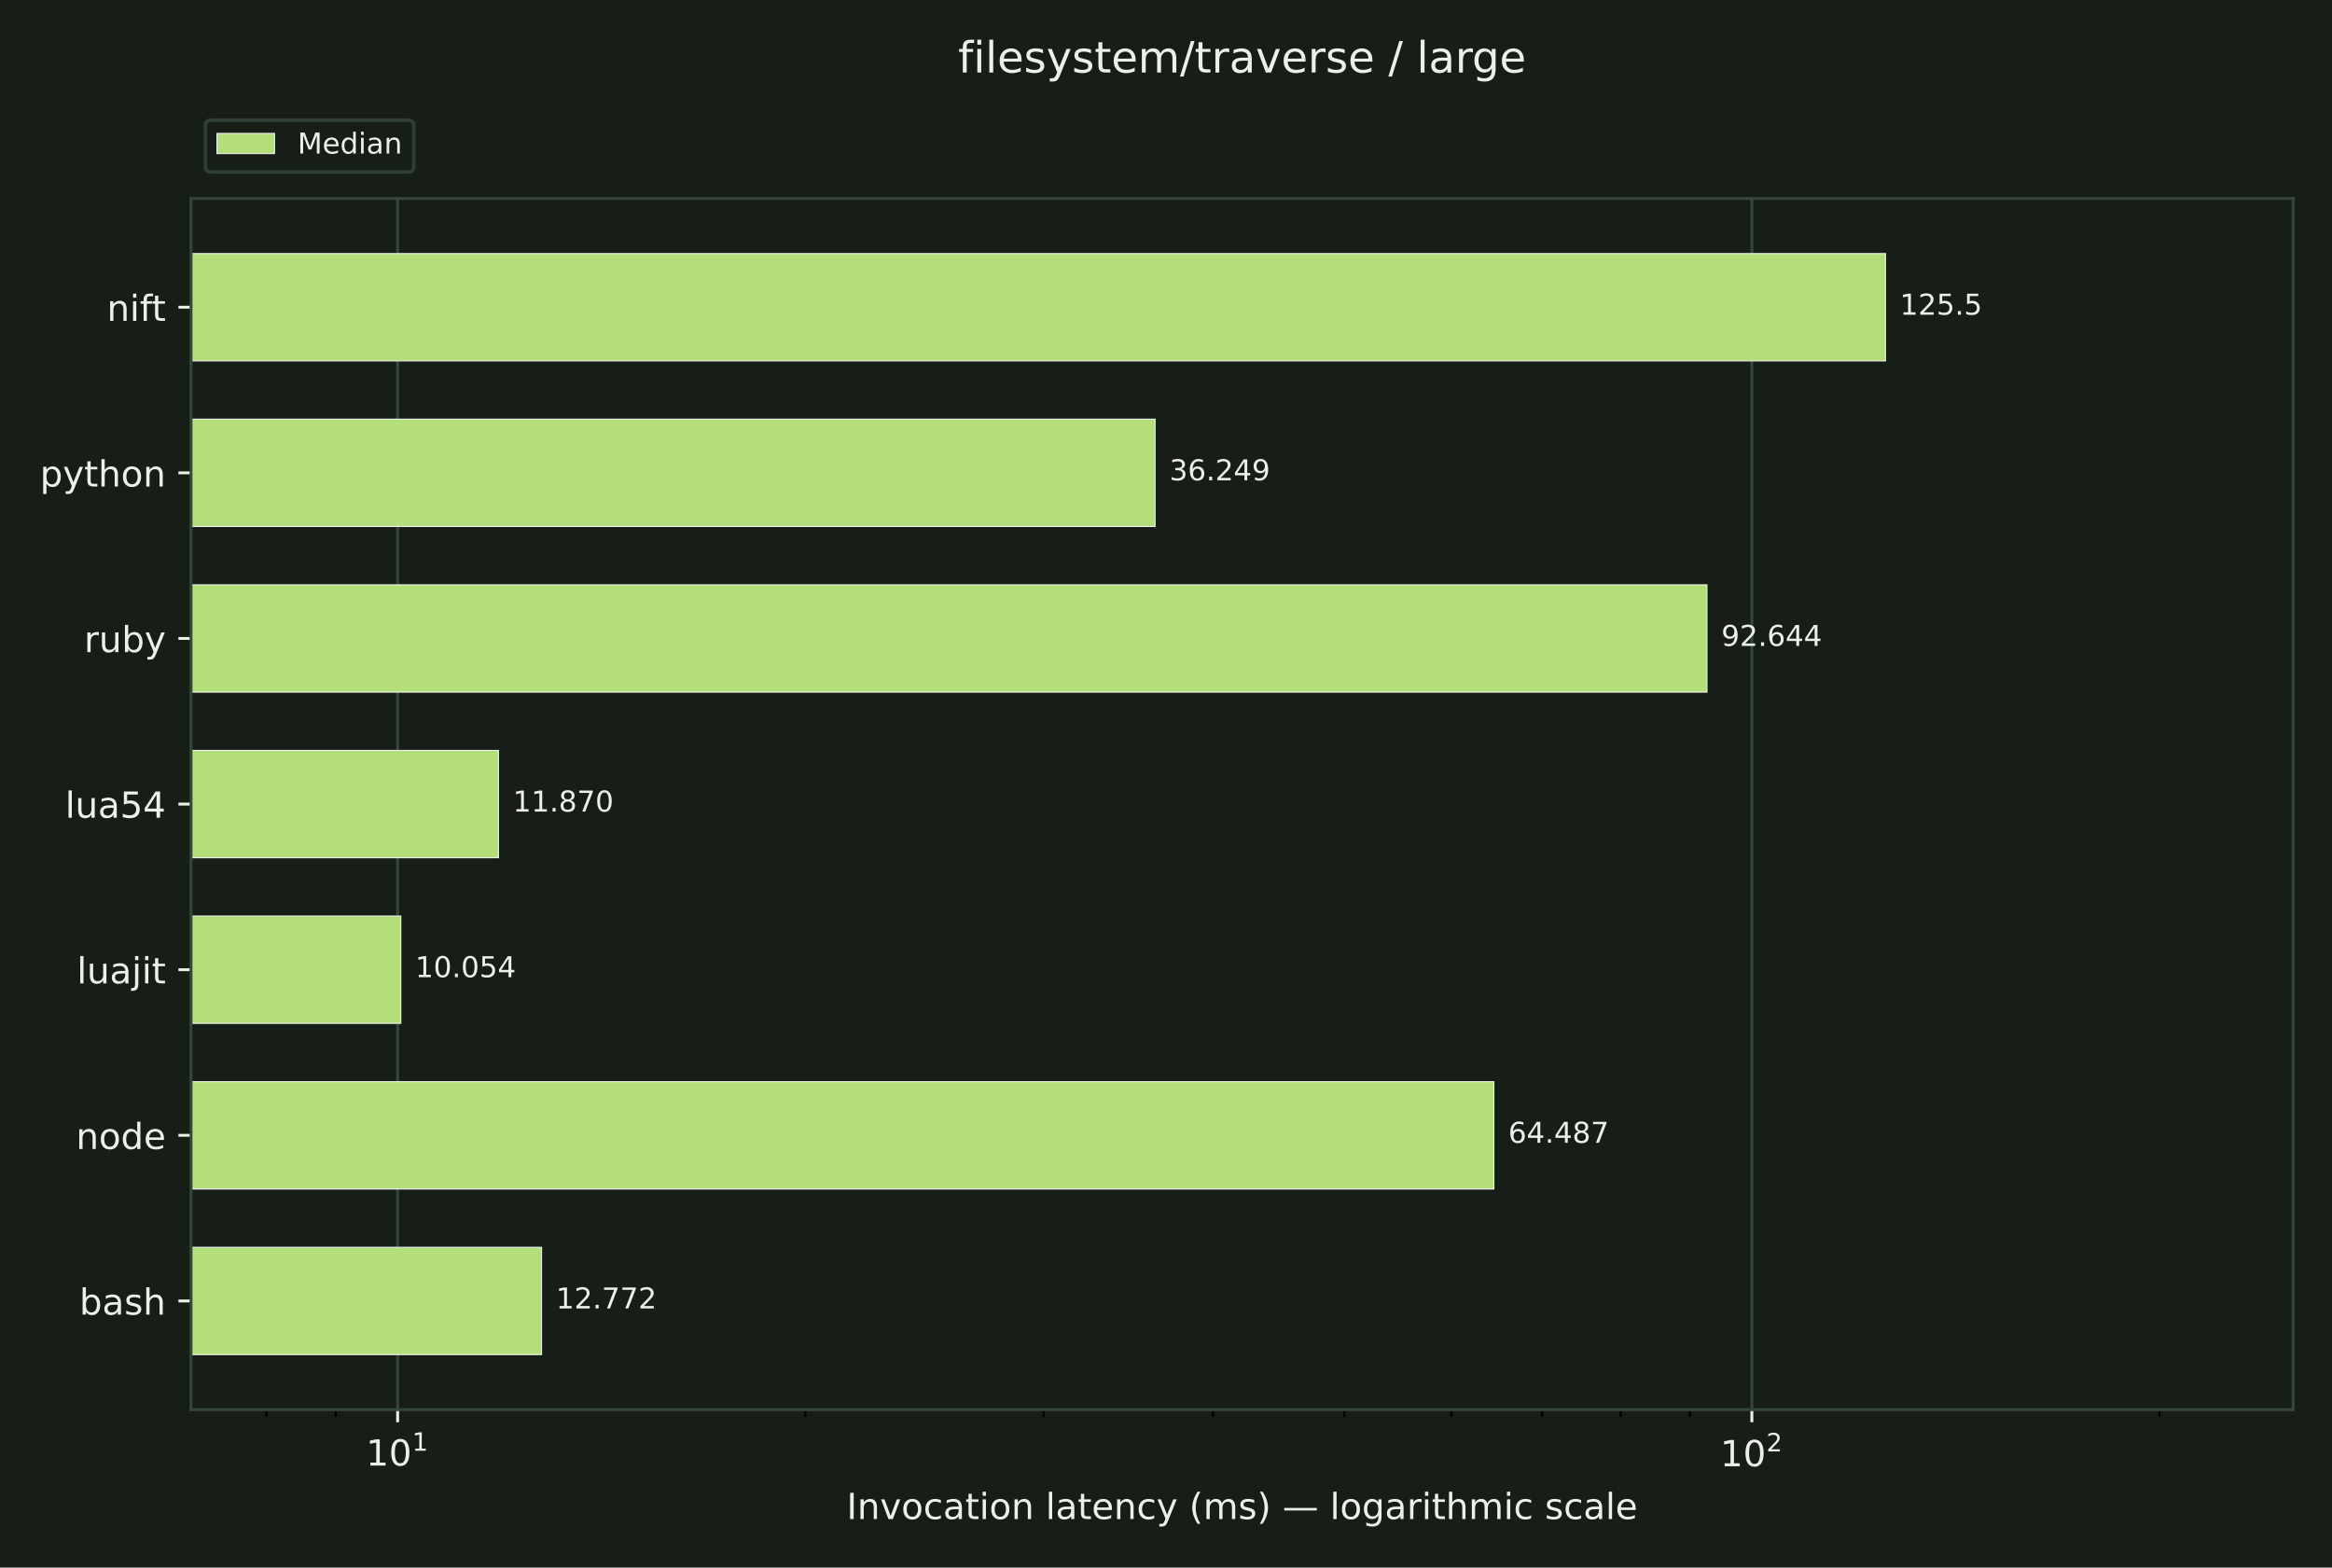
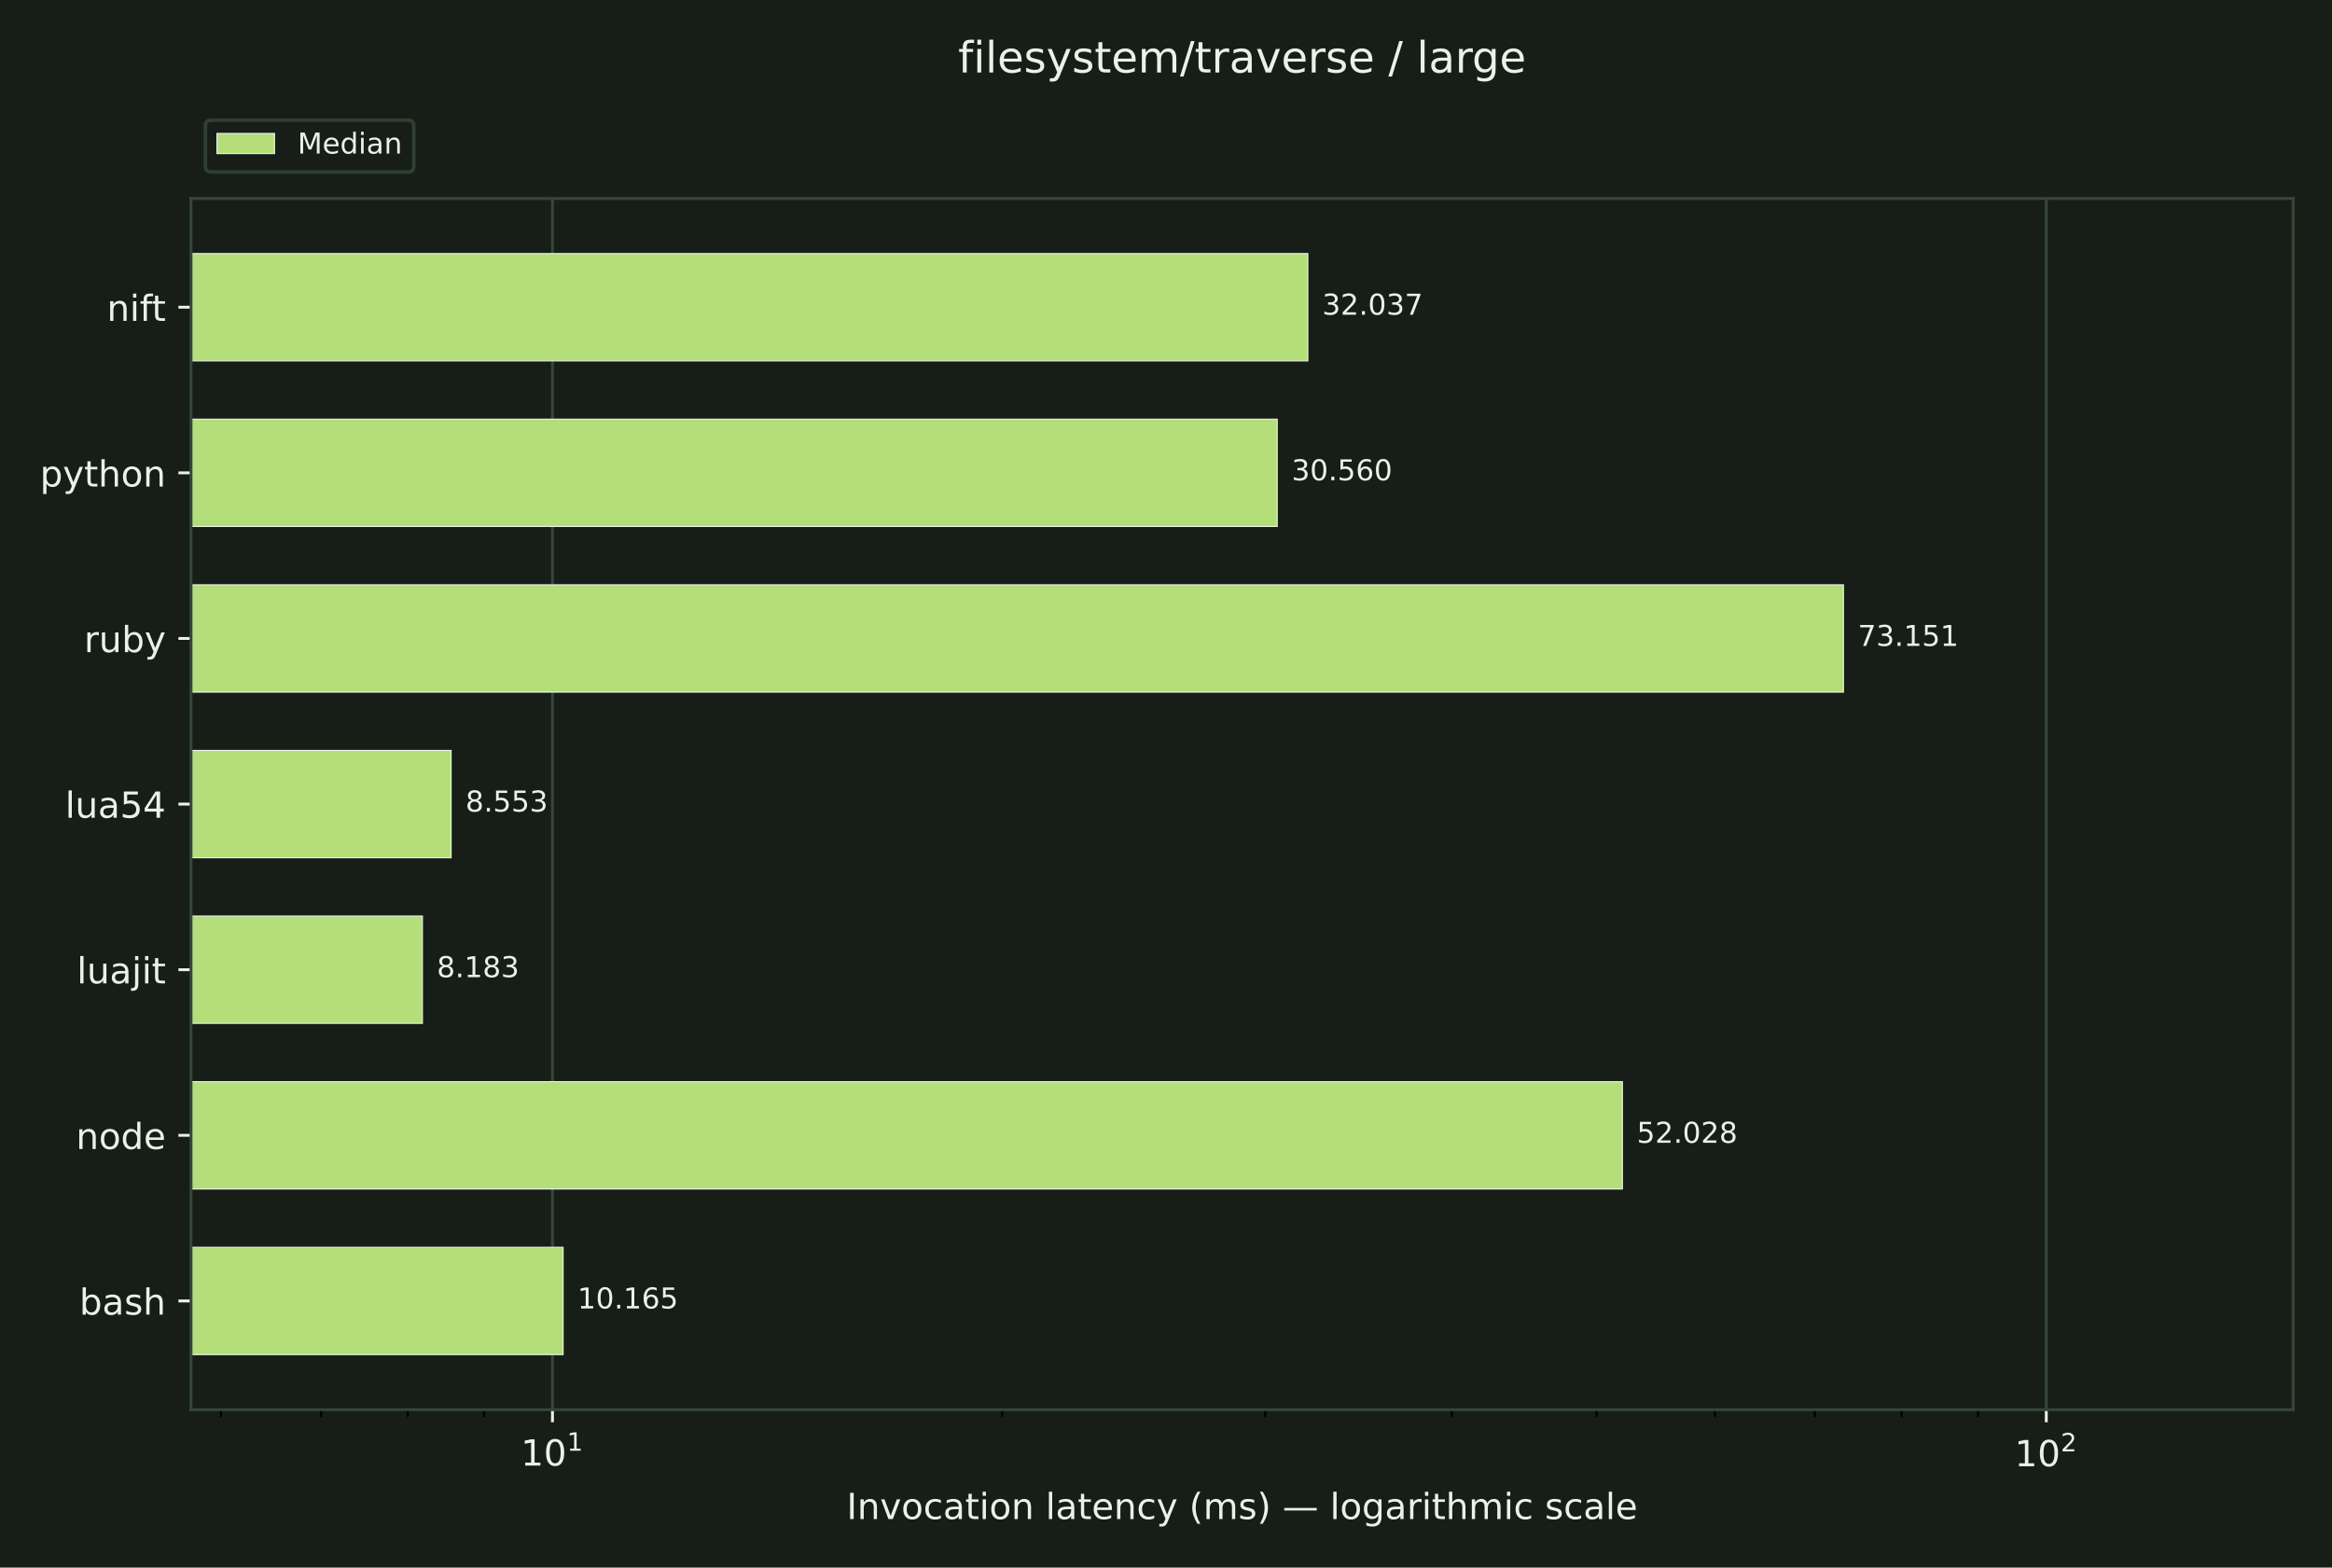
<svg xmlns="http://www.w3.org/2000/svg" xmlns:xlink="http://www.w3.org/1999/xlink" width="648pt" height="435.6pt" viewBox="0 0 648 435.6" version="1.1">
  <defs>
    <style type="text/css">*{stroke-linejoin: round; stroke-linecap: butt}</style>
  </defs>
  <g id="figure_1">
    <g id="patch_1">
      <path d="M 0 435.6  L 648 435.6  L 648 0  L 0 0  z " style="fill: #171e18" />
    </g>
    <g id="axes_1">
      <g id="patch_2">
        <path d="M 53.08 391.715  L 637.2 391.715  L 637.2 55.16  L 53.08 55.16  z " style="fill: #171e18" />
      </g>
      <g id="matplotlib.axis_1">
        <g id="xtick_1">
          <g id="line2d_1">
-             <path d="M 110.492 391.715  L 110.492 55.16  " clip-path="url(#p746bb4a10f)" style="fill: none; stroke: #354737; stroke-width: 0.8; stroke-linecap: square" />
+             <path d="M 153.517 391.715  L 153.517 55.16  " clip-path="url(#p746bb4a10f)" style="fill: none; stroke: #354737; stroke-width: 0.8; stroke-linecap: square" />
          </g>
          <g id="line2d_2">
            <defs>
              <path id="m59518d439b" d="M 0 0  L 0 3.5  " style="stroke: #eaf2e8; stroke-width: 0.8" />
            </defs>
            <g>
-               <use xlink:href="#m59518d439b" x="110.492" y="391.715" style="fill: #eaf2e8; stroke: #eaf2e8; stroke-width: 0.8" />
+               <use xlink:href="#m59518d439b" x="153.517" y="391.715" style="fill: #eaf2e8; stroke: #eaf2e8; stroke-width: 0.8" />
            </g>
          </g>
          <g id="text_1">
-             <g style="fill: #eaf2e8" transform="translate(101.6922 408.0153)">
+             <g style="fill: #eaf2e8" transform="translate(144.717 408.0153)">
              <text>
                <tspan x="0" y="-0.762" style="font-size: 10px; font-family: 'DejaVu Sans'; fill: #eaf2e8">1</tspan>
                <tspan x="6.362" y="-0.762" style="font-size: 10px; font-family: 'DejaVu Sans'; fill: #eaf2e8">0</tspan>
                <tspan x="12.82" y="-4.892" style="font-size: 7px; font-family: 'DejaVu Sans'; fill: #eaf2e8">1</tspan>
              </text>
            </g>
          </g>
        </g>
        <g id="xtick_2">
          <g id="line2d_3">
-             <path d="M 486.797 391.715  L 486.797 55.16  " clip-path="url(#p746bb4a10f)" style="fill: none; stroke: #354737; stroke-width: 0.8; stroke-linecap: square" />
+             <path d="M 568.607 391.715  L 568.607 55.16  " clip-path="url(#p746bb4a10f)" style="fill: none; stroke: #354737; stroke-width: 0.8; stroke-linecap: square" />
          </g>
          <g id="line2d_4">
            <g>
-               <use xlink:href="#m59518d439b" x="486.797" y="391.715" style="fill: #eaf2e8; stroke: #eaf2e8; stroke-width: 0.8" />
+               <use xlink:href="#m59518d439b" x="568.607" y="391.715" style="fill: #eaf2e8; stroke: #eaf2e8; stroke-width: 0.8" />
            </g>
          </g>
          <g id="text_2">
-             <g style="fill: #eaf2e8" transform="translate(477.9972 408.1153)">
+             <g style="fill: #eaf2e8" transform="translate(559.8074 408.1153)">
              <text>
                <tspan x="0" y="-0.675" style="font-size: 10px; font-family: 'DejaVu Sans'; fill: #eaf2e8">1</tspan>
                <tspan x="6.362" y="-0.675" style="font-size: 10px; font-family: 'DejaVu Sans'; fill: #eaf2e8">0</tspan>
                <tspan x="12.82" y="-4.805" style="font-size: 7px; font-family: 'DejaVu Sans'; fill: #eaf2e8">2</tspan>
              </text>
            </g>
          </g>
        </g>
        <g id="xtick_3">
          <g id="line2d_5">
            <defs>
              <path id="m1d4f00b2ae" d="M 0 0  L 0 2  " style="stroke: #000000; stroke-width: 0.6" />
            </defs>
            <g>
-               <use xlink:href="#m1d4f00b2ae" x="74.024" y="391.715" style="stroke: #000000; stroke-width: 0.6" />
+               <use xlink:href="#m1d4f00b2ae" x="61.43" y="391.715" style="stroke: #000000; stroke-width: 0.6" />
            </g>
          </g>
        </g>
        <g id="xtick_4">
          <g id="line2d_6">
            <g>
-               <use xlink:href="#m1d4f00b2ae" x="93.273" y="391.715" style="stroke: #000000; stroke-width: 0.6" />
+               <use xlink:href="#m1d4f00b2ae" x="89.219" y="391.715" style="stroke: #000000; stroke-width: 0.6" />
            </g>
          </g>
        </g>
        <g id="xtick_5">
          <g id="line2d_7">
            <g>
-               <use xlink:href="#m1d4f00b2ae" x="223.771" y="391.715" style="stroke: #000000; stroke-width: 0.6" />
+               <use xlink:href="#m1d4f00b2ae" x="113.291" y="391.715" style="stroke: #000000; stroke-width: 0.6" />
            </g>
          </g>
        </g>
        <g id="xtick_6">
          <g id="line2d_8">
            <g>
-               <use xlink:href="#m1d4f00b2ae" x="290.035" y="391.715" style="stroke: #000000; stroke-width: 0.6" />
+               <use xlink:href="#m1d4f00b2ae" x="134.523" y="391.715" style="stroke: #000000; stroke-width: 0.6" />
            </g>
          </g>
        </g>
        <g id="xtick_7">
          <g id="line2d_9">
            <g>
-               <use xlink:href="#m1d4f00b2ae" x="337.05" y="391.715" style="stroke: #000000; stroke-width: 0.6" />
+               <use xlink:href="#m1d4f00b2ae" x="278.472" y="391.715" style="stroke: #000000; stroke-width: 0.6" />
            </g>
          </g>
        </g>
        <g id="xtick_8">
          <g id="line2d_10">
            <g>
-               <use xlink:href="#m1d4f00b2ae" x="373.518" y="391.715" style="stroke: #000000; stroke-width: 0.6" />
+               <use xlink:href="#m1d4f00b2ae" x="351.565" y="391.715" style="stroke: #000000; stroke-width: 0.6" />
            </g>
          </g>
        </g>
        <g id="xtick_9">
          <g id="line2d_11">
            <g>
-               <use xlink:href="#m1d4f00b2ae" x="403.314" y="391.715" style="stroke: #000000; stroke-width: 0.6" />
+               <use xlink:href="#m1d4f00b2ae" x="403.426" y="391.715" style="stroke: #000000; stroke-width: 0.6" />
            </g>
          </g>
        </g>
        <g id="xtick_10">
          <g id="line2d_12">
            <g>
-               <use xlink:href="#m1d4f00b2ae" x="428.507" y="391.715" style="stroke: #000000; stroke-width: 0.6" />
+               <use xlink:href="#m1d4f00b2ae" x="443.653" y="391.715" style="stroke: #000000; stroke-width: 0.6" />
            </g>
          </g>
        </g>
        <g id="xtick_11">
          <g id="line2d_13">
            <g>
-               <use xlink:href="#m1d4f00b2ae" x="450.33" y="391.715" style="stroke: #000000; stroke-width: 0.6" />
+               <use xlink:href="#m1d4f00b2ae" x="476.52" y="391.715" style="stroke: #000000; stroke-width: 0.6" />
            </g>
          </g>
        </g>
        <g id="xtick_12">
          <g id="line2d_14">
            <g>
-               <use xlink:href="#m1d4f00b2ae" x="469.578" y="391.715" style="stroke: #000000; stroke-width: 0.6" />
+               <use xlink:href="#m1d4f00b2ae" x="504.309" y="391.715" style="stroke: #000000; stroke-width: 0.6" />
            </g>
          </g>
        </g>
        <g id="xtick_13">
          <g id="line2d_15">
            <g>
-               <use xlink:href="#m1d4f00b2ae" x="600.076" y="391.715" style="stroke: #000000; stroke-width: 0.6" />
+               <use xlink:href="#m1d4f00b2ae" x="528.381" y="391.715" style="stroke: #000000; stroke-width: 0.6" />
+             </g>
+           </g>
+         </g>
+         <g id="xtick_14">
+           <g id="line2d_16">
+             <g>
+               <use xlink:href="#m1d4f00b2ae" x="549.614" y="391.715" style="stroke: #000000; stroke-width: 0.6" />
            </g>
          </g>
        </g>
        <g id="text_3">
          <text style="font-size: 10px; font-family: 'DejaVu Sans'; text-anchor: middle; fill: #eaf2e8" x="345.14" y="422.116" transform="rotate(-0 345.14 422.1161)">Invocation latency (ms) — logarithmic scale</text>
        </g>
      </g>
      <g id="matplotlib.axis_2">
        <g id="ytick_1">
-           <g id="line2d_16">
+           <g id="line2d_17">
            <defs>
              <path id="mf8918c31de" d="M 0 0  L -3.5 0  " style="stroke: #eaf2e8; stroke-width: 0.8" />
            </defs>
            <g>
              <use xlink:href="#mf8918c31de" x="53.08" y="85.369" style="fill: #eaf2e8; stroke: #eaf2e8; stroke-width: 0.8" />
            </g>
          </g>
          <g id="text_4">
            <text style="font-size: 10px; font-family: 'DejaVu Sans'; text-anchor: end; fill: #eaf2e8" x="46.08" y="89.169" transform="rotate(-0 46.08 89.16857)">nift</text>
          </g>
        </g>
        <g id="ytick_2">
-           <g id="line2d_17">
+           <g id="line2d_18">
            <g>
              <use xlink:href="#mf8918c31de" x="53.08" y="131.392" style="fill: #eaf2e8; stroke: #eaf2e8; stroke-width: 0.8" />
            </g>
          </g>
          <g id="text_5">
            <text style="font-size: 10px; font-family: 'DejaVu Sans'; text-anchor: end; fill: #eaf2e8" x="46.08" y="135.191" transform="rotate(-0 46.08 135.1913)">python</text>
          </g>
        </g>
        <g id="ytick_3">
-           <g id="line2d_18">
+           <g id="line2d_19">
            <g>
              <use xlink:href="#mf8918c31de" x="53.08" y="177.415" style="fill: #eaf2e8; stroke: #eaf2e8; stroke-width: 0.8" />
            </g>
          </g>
          <g id="text_6">
            <text style="font-size: 10px; font-family: 'DejaVu Sans'; text-anchor: end; fill: #eaf2e8" x="46.08" y="181.214" transform="rotate(-0 46.08 181.2141)">ruby</text>
          </g>
        </g>
        <g id="ytick_4">
-           <g id="line2d_19">
+           <g id="line2d_20">
            <g>
              <use xlink:href="#mf8918c31de" x="53.08" y="223.438" style="fill: #eaf2e8; stroke: #eaf2e8; stroke-width: 0.8" />
            </g>
          </g>
          <g id="text_7">
            <text style="font-size: 10px; font-family: 'DejaVu Sans'; text-anchor: end; fill: #eaf2e8" x="46.08" y="227.237" transform="rotate(-0 46.08 227.2369)">lua54</text>
          </g>
        </g>
        <g id="ytick_5">
-           <g id="line2d_20">
+           <g id="line2d_21">
            <g>
              <use xlink:href="#mf8918c31de" x="53.08" y="269.46" style="fill: #eaf2e8; stroke: #eaf2e8; stroke-width: 0.8" />
            </g>
          </g>
          <g id="text_8">
            <text style="font-size: 10px; font-family: 'DejaVu Sans'; text-anchor: end; fill: #eaf2e8" x="46.08" y="273.26" transform="rotate(-0 46.08 273.2596)">luajit</text>
          </g>
        </g>
        <g id="ytick_6">
-           <g id="line2d_21">
+           <g id="line2d_22">
            <g>
              <use xlink:href="#mf8918c31de" x="53.08" y="315.483" style="fill: #eaf2e8; stroke: #eaf2e8; stroke-width: 0.8" />
            </g>
          </g>
          <g id="text_9">
            <text style="font-size: 10px; font-family: 'DejaVu Sans'; text-anchor: end; fill: #eaf2e8" x="46.08" y="319.282" transform="rotate(-0 46.08 319.2824)">node</text>
          </g>
        </g>
        <g id="ytick_7">
-           <g id="line2d_22">
+           <g id="line2d_23">
            <g>
              <use xlink:href="#mf8918c31de" x="53.08" y="361.506" style="fill: #eaf2e8; stroke: #eaf2e8; stroke-width: 0.8" />
            </g>
          </g>
          <g id="text_10">
            <text style="font-size: 10px; font-family: 'DejaVu Sans'; text-anchor: end; fill: #eaf2e8" x="46.08" y="365.305" transform="rotate(-0 46.08 365.3052)">bash</text>
          </g>
        </g>
      </g>
      <g id="patch_3">
-         <path d="M -376570.848 70.458  L 523.921 70.458  L 523.921 100.281  L -376570.848 100.281  z " clip-path="url(#p746bb4a10f)" style="fill: #b4de79; stroke: #eaf2e8; stroke-width: 0.3; stroke-linejoin: miter" />
+         <path d="M -415351.975 70.458  L 363.408 70.458  L 363.408 100.281  L -415351.975 100.281  z " clip-path="url(#p746bb4a10f)" style="fill: #b4de79; stroke: #eaf2e8; stroke-width: 0.3; stroke-linejoin: miter" />
      </g>
      <g id="patch_4">
-         <path d="M -376570.848 116.481  L 320.957 116.481  L 320.957 146.303  L -376570.848 146.303  z " clip-path="url(#p746bb4a10f)" style="fill: #b4de79; stroke: #eaf2e8; stroke-width: 0.3; stroke-linejoin: miter" />
+         <path d="M -415351.975 116.481  L 354.902 116.481  L 354.902 146.303  L -415351.975 146.303  z " clip-path="url(#p746bb4a10f)" style="fill: #b4de79; stroke: #eaf2e8; stroke-width: 0.3; stroke-linejoin: miter" />
      </g>
      <g id="patch_5">
-         <path d="M -376570.848 162.504  L 474.31 162.504  L 474.31 192.326  L -376570.848 192.326  z " clip-path="url(#p746bb4a10f)" style="fill: #b4de79; stroke: #eaf2e8; stroke-width: 0.3; stroke-linejoin: miter" />
+         <path d="M -415351.975 162.504  L 512.245 162.504  L 512.245 192.326  L -415351.975 192.326  z " clip-path="url(#p746bb4a10f)" style="fill: #b4de79; stroke: #eaf2e8; stroke-width: 0.3; stroke-linejoin: miter" />
      </g>
      <g id="patch_6">
-         <path d="M -376570.848 208.526  L 138.511 208.526  L 138.511 238.349  L -376570.848 238.349  z " clip-path="url(#p746bb4a10f)" style="fill: #b4de79; stroke: #eaf2e8; stroke-width: 0.3; stroke-linejoin: miter" />
+         <path d="M -415351.975 208.526  L 125.348 208.526  L 125.348 238.349  L -415351.975 238.349  z " clip-path="url(#p746bb4a10f)" style="fill: #b4de79; stroke: #eaf2e8; stroke-width: 0.3; stroke-linejoin: miter" />
      </g>
      <g id="patch_7">
-         <path d="M -376570.848 254.549  L 111.37 254.549  L 111.37 284.372  L -376570.848 284.372  z " clip-path="url(#p746bb4a10f)" style="fill: #b4de79; stroke: #eaf2e8; stroke-width: 0.3; stroke-linejoin: miter" />
+         <path d="M -415351.975 254.549  L 117.378 254.549  L 117.378 284.372  L -415351.975 284.372  z " clip-path="url(#p746bb4a10f)" style="fill: #b4de79; stroke: #eaf2e8; stroke-width: 0.3; stroke-linejoin: miter" />
      </g>
      <g id="patch_8">
-         <path d="M -376570.848 300.572  L 415.102 300.572  L 415.102 330.395  L -376570.848 330.395  z " clip-path="url(#p746bb4a10f)" style="fill: #b4de79; stroke: #eaf2e8; stroke-width: 0.3; stroke-linejoin: miter" />
+         <path d="M -415351.975 300.572  L 450.819 300.572  L 450.819 330.395  L -415351.975 330.395  z " clip-path="url(#p746bb4a10f)" style="fill: #b4de79; stroke: #eaf2e8; stroke-width: 0.3; stroke-linejoin: miter" />
      </g>
      <g id="patch_9">
-         <path d="M -376570.848 346.595  L 150.478 346.595  L 150.478 376.417  L -376570.848 376.417  z " clip-path="url(#p746bb4a10f)" style="fill: #b4de79; stroke: #eaf2e8; stroke-width: 0.3; stroke-linejoin: miter" />
+         <path d="M -415351.975 346.595  L 156.472 346.595  L 156.472 376.417  L -415351.975 376.417  z " clip-path="url(#p746bb4a10f)" style="fill: #b4de79; stroke: #eaf2e8; stroke-width: 0.3; stroke-linejoin: miter" />
      </g>
      <g id="patch_10">
        <path d="M 53.08 391.715  L 53.08 55.16  " style="fill: none; stroke: #354737; stroke-width: 0.8; stroke-linejoin: miter; stroke-linecap: square" />
      </g>
      <g id="patch_11">
        <path d="M 637.2 391.715  L 637.2 55.16  " style="fill: none; stroke: #354737; stroke-width: 0.8; stroke-linejoin: miter; stroke-linecap: square" />
      </g>
      <g id="patch_12">
        <path d="M 53.08 391.715  L 637.2 391.715  " style="fill: none; stroke: #354737; stroke-width: 0.8; stroke-linejoin: miter; stroke-linecap: square" />
      </g>
      <g id="patch_13">
        <path d="M 53.08 55.16  L 637.2 55.16  " style="fill: none; stroke: #354737; stroke-width: 0.8; stroke-linejoin: miter; stroke-linecap: square" />
      </g>
      <g id="text_11">
-         <text style="font-size: 8px; font-family: 'DejaVu Sans'; text-anchor: start; fill: #eaf2e8" x="527.921" y="87.447" transform="rotate(-0 527.9209 87.44747)">125.5</text>
+         <text style="font-size: 8px; font-family: 'DejaVu Sans'; text-anchor: start; fill: #eaf2e8" x="367.408" y="87.447" transform="rotate(-0 367.4077 87.44747)">32.037</text>
      </g>
      <g id="text_12">
-         <text style="font-size: 8px; font-family: 'DejaVu Sans'; text-anchor: start; fill: #eaf2e8" x="324.957" y="133.47" transform="rotate(-0 324.957 133.4702)">36.249</text>
+         <text style="font-size: 8px; font-family: 'DejaVu Sans'; text-anchor: start; fill: #eaf2e8" x="358.902" y="133.47" transform="rotate(-0 358.9018 133.4702)">30.560</text>
      </g>
      <g id="text_13">
-         <text style="font-size: 8px; font-family: 'DejaVu Sans'; text-anchor: start; fill: #eaf2e8" x="478.31" y="179.493" transform="rotate(-0 478.31 179.493)">92.644</text>
+         <text style="font-size: 8px; font-family: 'DejaVu Sans'; text-anchor: start; fill: #eaf2e8" x="516.245" y="179.493" transform="rotate(-0 516.2453 179.493)">73.151</text>
      </g>
      <g id="text_14">
-         <text style="font-size: 8px; font-family: 'DejaVu Sans'; text-anchor: start; fill: #eaf2e8" x="142.511" y="225.516" transform="rotate(-0 142.5114 225.5158)">11.870</text>
+         <text style="font-size: 8px; font-family: 'DejaVu Sans'; text-anchor: start; fill: #eaf2e8" x="129.348" y="225.516" transform="rotate(-0 129.3481 225.5158)">8.553</text>
      </g>
      <g id="text_15">
-         <text style="font-size: 8px; font-family: 'DejaVu Sans'; text-anchor: start; fill: #eaf2e8" x="115.37" y="271.539" transform="rotate(-0 115.3704 271.5386)">10.054</text>
+         <text style="font-size: 8px; font-family: 'DejaVu Sans'; text-anchor: start; fill: #eaf2e8" x="121.378" y="271.539" transform="rotate(-0 121.3783 271.5386)">8.183</text>
      </g>
      <g id="text_16">
-         <text style="font-size: 8px; font-family: 'DejaVu Sans'; text-anchor: start; fill: #eaf2e8" x="419.102" y="317.561" transform="rotate(-0 419.1016 317.5613)">64.487</text>
+         <text style="font-size: 8px; font-family: 'DejaVu Sans'; text-anchor: start; fill: #eaf2e8" x="454.819" y="317.561" transform="rotate(-0 454.8189 317.5613)">52.028</text>
      </g>
      <g id="text_17">
-         <text style="font-size: 8px; font-family: 'DejaVu Sans'; text-anchor: start; fill: #eaf2e8" x="154.478" y="363.584" transform="rotate(-0 154.478 363.5841)">12.772</text>
+         <text style="font-size: 8px; font-family: 'DejaVu Sans'; text-anchor: start; fill: #eaf2e8" x="160.472" y="363.584" transform="rotate(-0 160.4724 363.5841)">10.165</text>
      </g>
      <g id="text_18">
        <text style="font-size: 12px; font-family: 'DejaVu Sans'; text-anchor: middle; fill: #eaf2e8" x="345.14" y="20.16" transform="rotate(-0 345.14 20.16)">filesystem/traverse / large</text>
      </g>
      <g id="legend_1">
        <g id="patch_14">
          <path d="M 58.68 47.794  L 113.379 47.794  Q 114.979 47.794 114.979 46.194  L 114.979 34.994  Q 114.979 33.394 113.379 33.394  L 58.68 33.394  Q 57.08 33.394 57.08 34.994  L 57.08 46.194  Q 57.08 47.794 58.68 47.794  z " style="fill: #171e18; opacity: 0.8; stroke: #354737; stroke-linejoin: miter" />
        </g>
        <g id="patch_15">
          <path d="M 60.28 42.673  L 76.28 42.673  L 76.28 37.073  L 60.28 37.073  z " style="fill: #b4de79; stroke: #eaf2e8; stroke-width: 0.3; stroke-linejoin: miter" />
        </g>
        <g id="text_19">
          <text style="font-size: 8px; font-family: 'DejaVu Sans'; text-anchor: start; fill: #eaf2e8" x="82.68" y="42.673" transform="rotate(-0 82.68 42.67257)">Median</text>
        </g>
      </g>
    </g>
  </g>
  <defs>
    <clipPath id="p746bb4a10f">
      <rect x="53.08" y="55.16" width="584.12" height="336.555" />
    </clipPath>
  </defs>
</svg>
